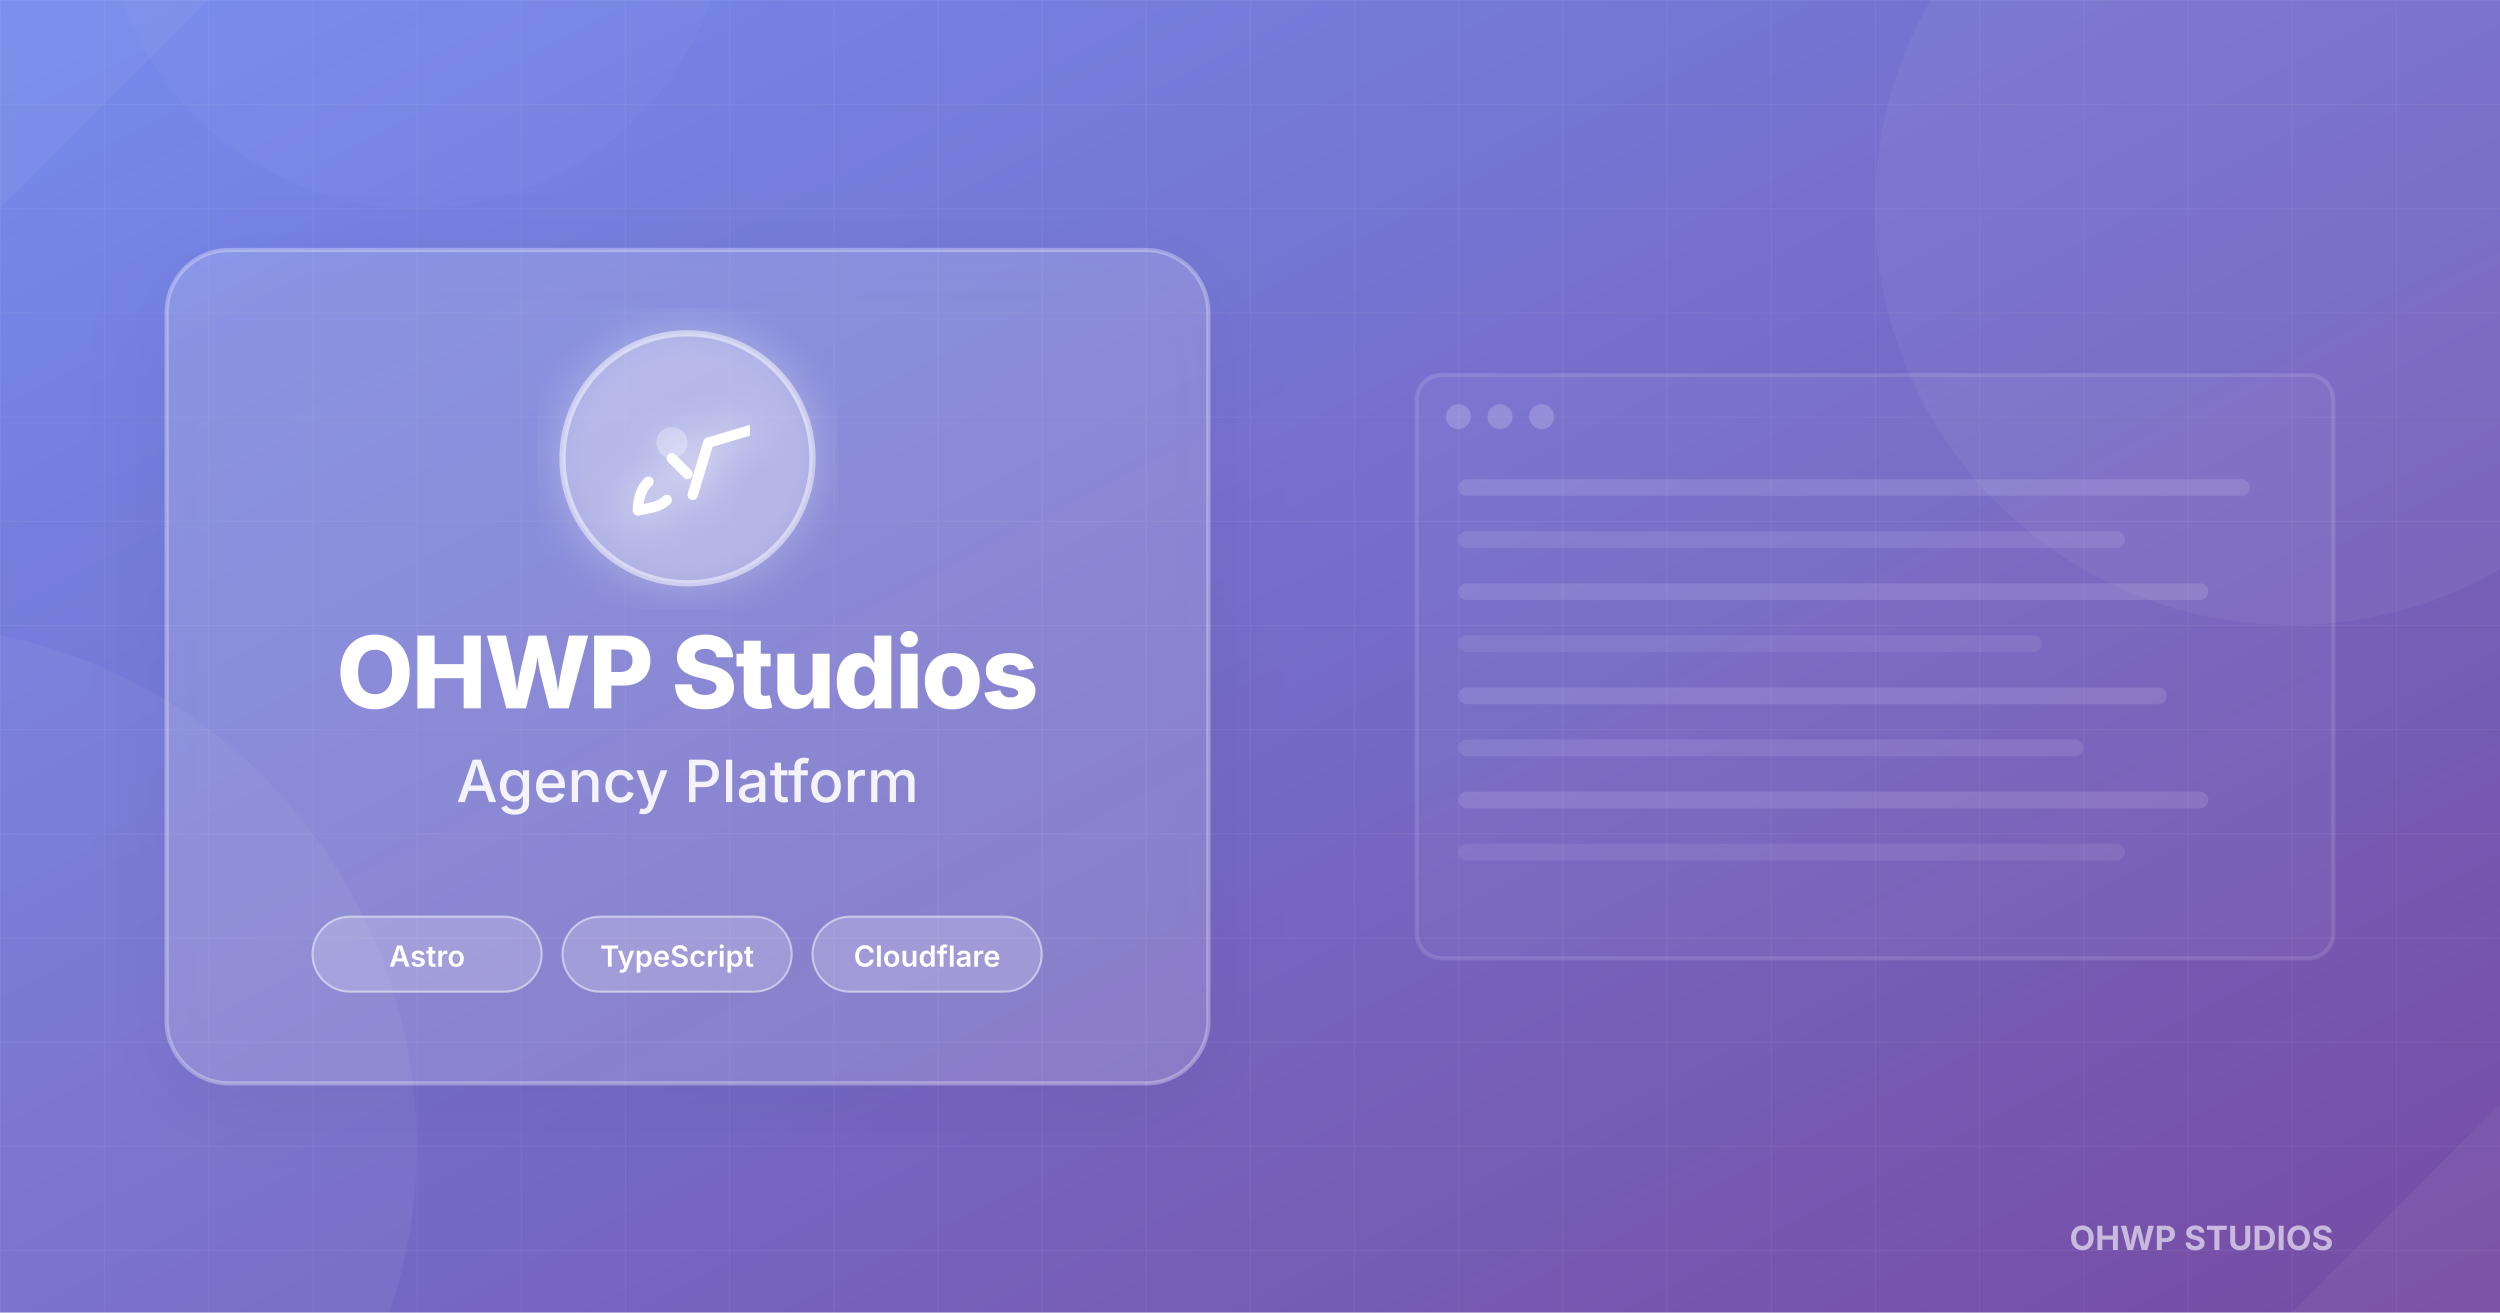
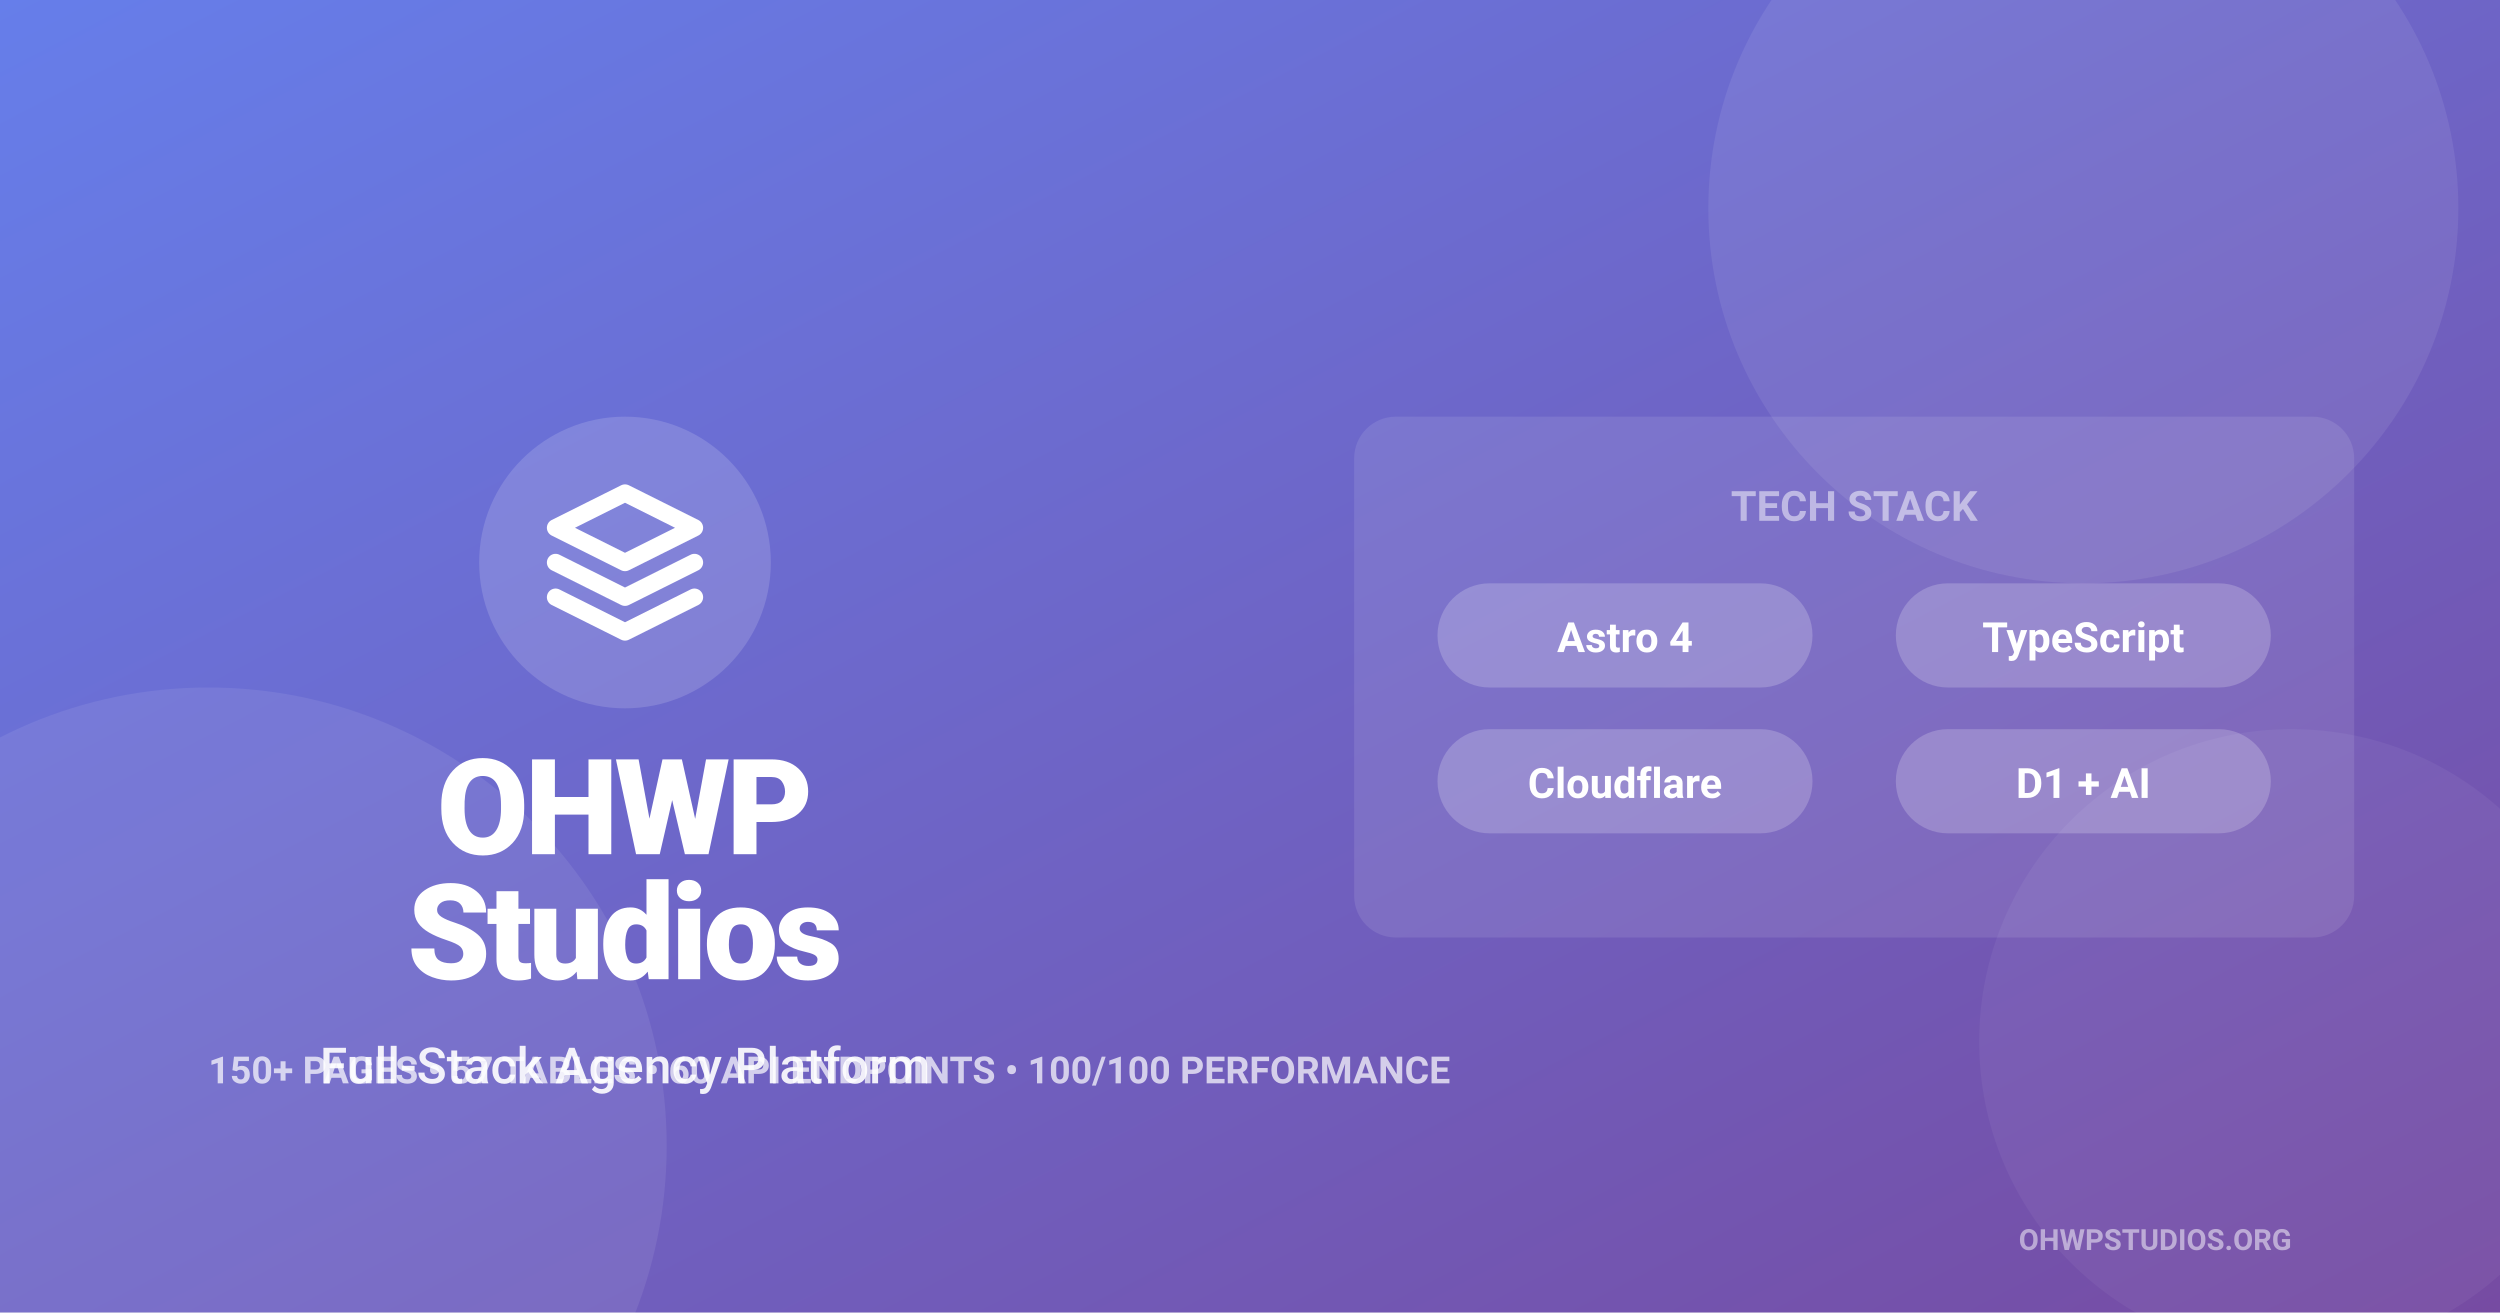
<svg xmlns="http://www.w3.org/2000/svg" width="1200" height="630" viewBox="0 0 1200 630">
  <defs>
-     <linearGradient id="bg-ohwp-studios-agency-website" x1="0%" y1="0%" x2="100%" y2="100%">
+     <linearGradient id="bg" x1="0%" y1="0%" x2="100%" y2="100%">
      <stop offset="0%" style="stop-color:#667eea;stop-opacity:1" />
      <stop offset="100%" style="stop-color:#764ba2;stop-opacity:1" />
    </linearGradient>
-     <linearGradient id="overlay-ohwp-studios-agency-website" x1="0%" y1="0%" x2="100%" y2="100%">
-       <stop offset="0%" style="stop-color:#ffffff;stop-opacity:0.1" />
-       <stop offset="100%" style="stop-color:#ffffff;stop-opacity:0" />
-     </linearGradient>
-     <filter id="glow">
-       <feGaussianBlur stdDeviation="10" result="coloredBlur" />
-       <feMerge>
-         <feMergeNode in="coloredBlur" />
-         <feMergeNode in="SourceGraphic" />
-       </feMerge>
-     </filter>
-     <filter id="shadow">
-       <feDropShadow dx="0" dy="10" stdDeviation="20" flood-opacity="0.3" />
-     </filter>
  </defs>
-   <rect width="1200" height="630" fill="url(#bg-ohwp-studios-agency-website)" />
-   <rect width="1200" height="630" fill="url(#overlay-ohwp-studios-agency-website)" />
-   <circle cx="1100" cy="100" r="200" fill="white" opacity="0.05" />
-   <circle cx="-50" cy="550" r="250" fill="white" opacity="0.05" />
-   <circle cx="200" cy="-50" r="150" fill="white" opacity="0.03" />
-   <defs>
-     <pattern id="grid-ohwp-studios-agency-website" width="50" height="50" patternUnits="userSpaceOnUse">
-       <path d="M 50 0 L 0 0 0 50" fill="none" stroke="white" stroke-width="0.5" opacity="0.1" />
-     </pattern>
-   </defs>
-   <rect width="1200" height="630" fill="url(#grid-ohwp-studios-agency-website)" />
-   <g filter="url(#shadow)">
-     <rect x="80" y="120" width="500" height="400" rx="30" fill="white" opacity="0.15" />
-     <rect x="80" y="120" width="500" height="400" rx="30" fill="none" stroke="white" stroke-width="2" opacity="0.3" />
+   <rect width="1200" height="630" fill="url(#bg)" />
+   <circle cx="1000" cy="100" r="180" fill="white" opacity="0.08" />
+   <circle cx="100" cy="550" r="220" fill="white" opacity="0.08" />
+   <circle cx="1100" cy="500" r="150" fill="white" opacity="0.05" />
+   <g transform="translate(100, 150)">
+     <circle cx="200" cy="120" r="70" fill="white" opacity="0.15" />
+     <svg x="160" y="80" width="80" height="80" viewBox="0 0 24 24" fill="none" stroke="white" stroke-width="2.5" stroke-linecap="round" stroke-linejoin="round">
+       <path d="M12 2L2 7l10 5 10-5-10-5z" />
+       <path d="M2 17l10 5 10-5" />
+       <path d="M2 12l10 5 10-5" />
+     </svg>
+     <text x="200" y="260" font-family="-apple-system, BlinkMacSystemFont, 'Segoe UI', Roboto, sans-serif" font-size="64" font-weight="800" fill="white" text-anchor="middle" letter-spacing="-0.03em">
+       OHWP
+     </text>
+     <text x="200" y="320" font-family="-apple-system, BlinkMacSystemFont, 'Segoe UI', Roboto, sans-serif" font-size="64" font-weight="800" fill="white" text-anchor="middle" letter-spacing="-0.03em">
+       Studios
+     </text>
+     <text x="200" y="370" font-family="-apple-system, BlinkMacSystemFont, 'Segoe UI', Roboto, sans-serif" font-size="24" font-weight="500" fill="white" opacity="0.9" text-anchor="middle">
+       Full-Stack Agency Platform
+     </text>
  </g>
-   <g filter="url(#glow)">
-     <circle cx="330" cy="220" r="60" fill="white" opacity="0.2" />
-     <circle cx="330" cy="220" r="60" fill="none" stroke="white" stroke-width="3" opacity="0.5" />
-     <svg x="300" y="190" width="60" height="60" viewBox="0 0 24 24" fill="none" stroke="white" stroke-width="2" stroke-linecap="round" stroke-linejoin="round">
-       <path d="M4.5 16.5c-1.5 1.36-2 3.5-2 5.5 2-.5 4-.5 5.5-2M12 15l-3-3m4 7l3-10 10-3-10 3-3 10z" />
-       <circle cx="9" cy="9" r="2" fill="white" opacity="0.3" />
-     </svg>
+   <g transform="translate(650, 200)">
+     <rect x="0" y="0" width="480" height="250" rx="20" fill="white" opacity="0.1" />
+     <text x="240" y="50" font-family="-apple-system, BlinkMacSystemFont, 'Segoe UI', Roboto, sans-serif" font-size="20" font-weight="700" fill="white" opacity="0.5" text-anchor="middle">
+       TECH STACK
+     </text>
+     <rect x="40" y="80" width="180" height="50" rx="25" fill="white" opacity="0.2" />
+     <text x="130" y="113" font-family="-apple-system, BlinkMacSystemFont, 'Segoe UI', Roboto, sans-serif" font-size="20" font-weight="700" fill="white" text-anchor="middle">
+       Astro 4
+     </text>
+     <rect x="260" y="80" width="180" height="50" rx="25" fill="white" opacity="0.2" />
+     <text x="350" y="113" font-family="-apple-system, BlinkMacSystemFont, 'Segoe UI', Roboto, sans-serif" font-size="20" font-weight="700" fill="white" text-anchor="middle">
+       TypeScript
+     </text>
+     <rect x="40" y="150" width="180" height="50" rx="25" fill="white" opacity="0.2" />
+     <text x="130" y="183" font-family="-apple-system, BlinkMacSystemFont, 'Segoe UI', Roboto, sans-serif" font-size="20" font-weight="700" fill="white" text-anchor="middle">
+       Cloudflare
+     </text>
+     <rect x="260" y="150" width="180" height="50" rx="25" fill="white" opacity="0.2" />
+     <text x="350" y="183" font-family="-apple-system, BlinkMacSystemFont, 'Segoe UI', Roboto, sans-serif" font-size="20" font-weight="700" fill="white" text-anchor="middle">
+       D1 + AI
+     </text>
  </g>
-   <text x="330" y="340" font-family="Inter, -apple-system, BlinkMacSystemFont, sans-serif" font-size="48" font-weight="800" fill="white" text-anchor="middle" letter-spacing="-0.02em">
-     OHWP Studios
+   <g transform="translate(100, 520)">
+     <text x="0" y="0" font-family="-apple-system, BlinkMacSystemFont, 'Segoe UI', Roboto, sans-serif" font-size="18" font-weight="600" fill="white" opacity="0.7">
+       150+ PAGES  •  57 TABLES  •  60 API ENDPOINTS  •  100/100 PERFORMANCE
+     </text>
+   </g>
+   <text x="1100" y="600" font-family="-apple-system, BlinkMacSystemFont, 'Segoe UI', Roboto, sans-serif" font-size="14" font-weight="700" fill="white" opacity="0.5" text-anchor="end">
+     OHWPSTUDIOS.ORG
  </text>
-   <text x="330" y="385" font-family="Inter, -apple-system, BlinkMacSystemFont, sans-serif" font-size="28" font-weight="500" fill="white" opacity="0.9" text-anchor="middle">
-     Agency Platform
-   </text>
-   <g transform="translate(150, 440)">
-     <g transform="translate(0, 0)">
-       <rect x="0" y="0" width="110" height="36" rx="18" fill="white" opacity="0.2" />
-       <rect x="0" y="0" width="110" height="36" rx="18" fill="none" stroke="white" stroke-width="1" opacity="0.5" />
-       <text x="55" y="24" font-family="Inter, sans-serif" font-size="14" font-weight="600" fill="white" text-anchor="middle">
-           Astro
-         </text>
-     </g>
-     <g transform="translate(120, 0)">
-       <rect x="0" y="0" width="110" height="36" rx="18" fill="white" opacity="0.2" />
-       <rect x="0" y="0" width="110" height="36" rx="18" fill="none" stroke="white" stroke-width="1" opacity="0.5" />
-       <text x="55" y="24" font-family="Inter, sans-serif" font-size="14" font-weight="600" fill="white" text-anchor="middle">
-           TypeScript
-         </text>
-     </g>
-     <g transform="translate(240, 0)">
-       <rect x="0" y="0" width="110" height="36" rx="18" fill="white" opacity="0.2" />
-       <rect x="0" y="0" width="110" height="36" rx="18" fill="none" stroke="white" stroke-width="1" opacity="0.5" />
-       <text x="55" y="24" font-family="Inter, sans-serif" font-size="14" font-weight="600" fill="white" text-anchor="middle">
-           Cloudflare
-         </text>
-     </g>
-   </g>
-   <g opacity="0.4">
-     <rect x="680" y="180" width="440" height="280" rx="12" fill="white" opacity="0.1" />
-     <rect x="680" y="180" width="440" height="280" rx="12" fill="none" stroke="white" stroke-width="2" opacity="0.3" />
-     <circle cx="700" cy="200" r="6" fill="white" opacity="0.5" />
-     <circle cx="720" cy="200" r="6" fill="white" opacity="0.5" />
-     <circle cx="740" cy="200" r="6" fill="white" opacity="0.5" />
-     <rect x="700" y="230" width="380" height="8" rx="4" fill="white" opacity="0.3" />
-     <rect x="700" y="255" width="320" height="8" rx="4" fill="white" opacity="0.25" />
-     <rect x="700" y="280" width="360" height="8" rx="4" fill="white" opacity="0.3" />
-     <rect x="700" y="305" width="280" height="8" rx="4" fill="white" opacity="0.2" />
-     <rect x="700" y="330" width="340" height="8" rx="4" fill="white" opacity="0.3" />
-     <rect x="700" y="355" width="300" height="8" rx="4" fill="white" opacity="0.25" />
-     <rect x="700" y="380" width="360" height="8" rx="4" fill="white" opacity="0.3" />
-     <rect x="700" y="405" width="320" height="8" rx="4" fill="white" opacity="0.2" />
-   </g>
-   <text x="1120" y="600" font-family="Inter, sans-serif" font-size="16" font-weight="700" fill="white" opacity="0.6" text-anchor="end">
-     OHWP STUDIOS
-   </text>
-   <path d="M 0 0 L 100 0 L 0 100 Z" fill="white" opacity="0.05" />
-   <path d="M 1200 630 L 1100 630 L 1200 530 Z" fill="white" opacity="0.05" />
</svg>
